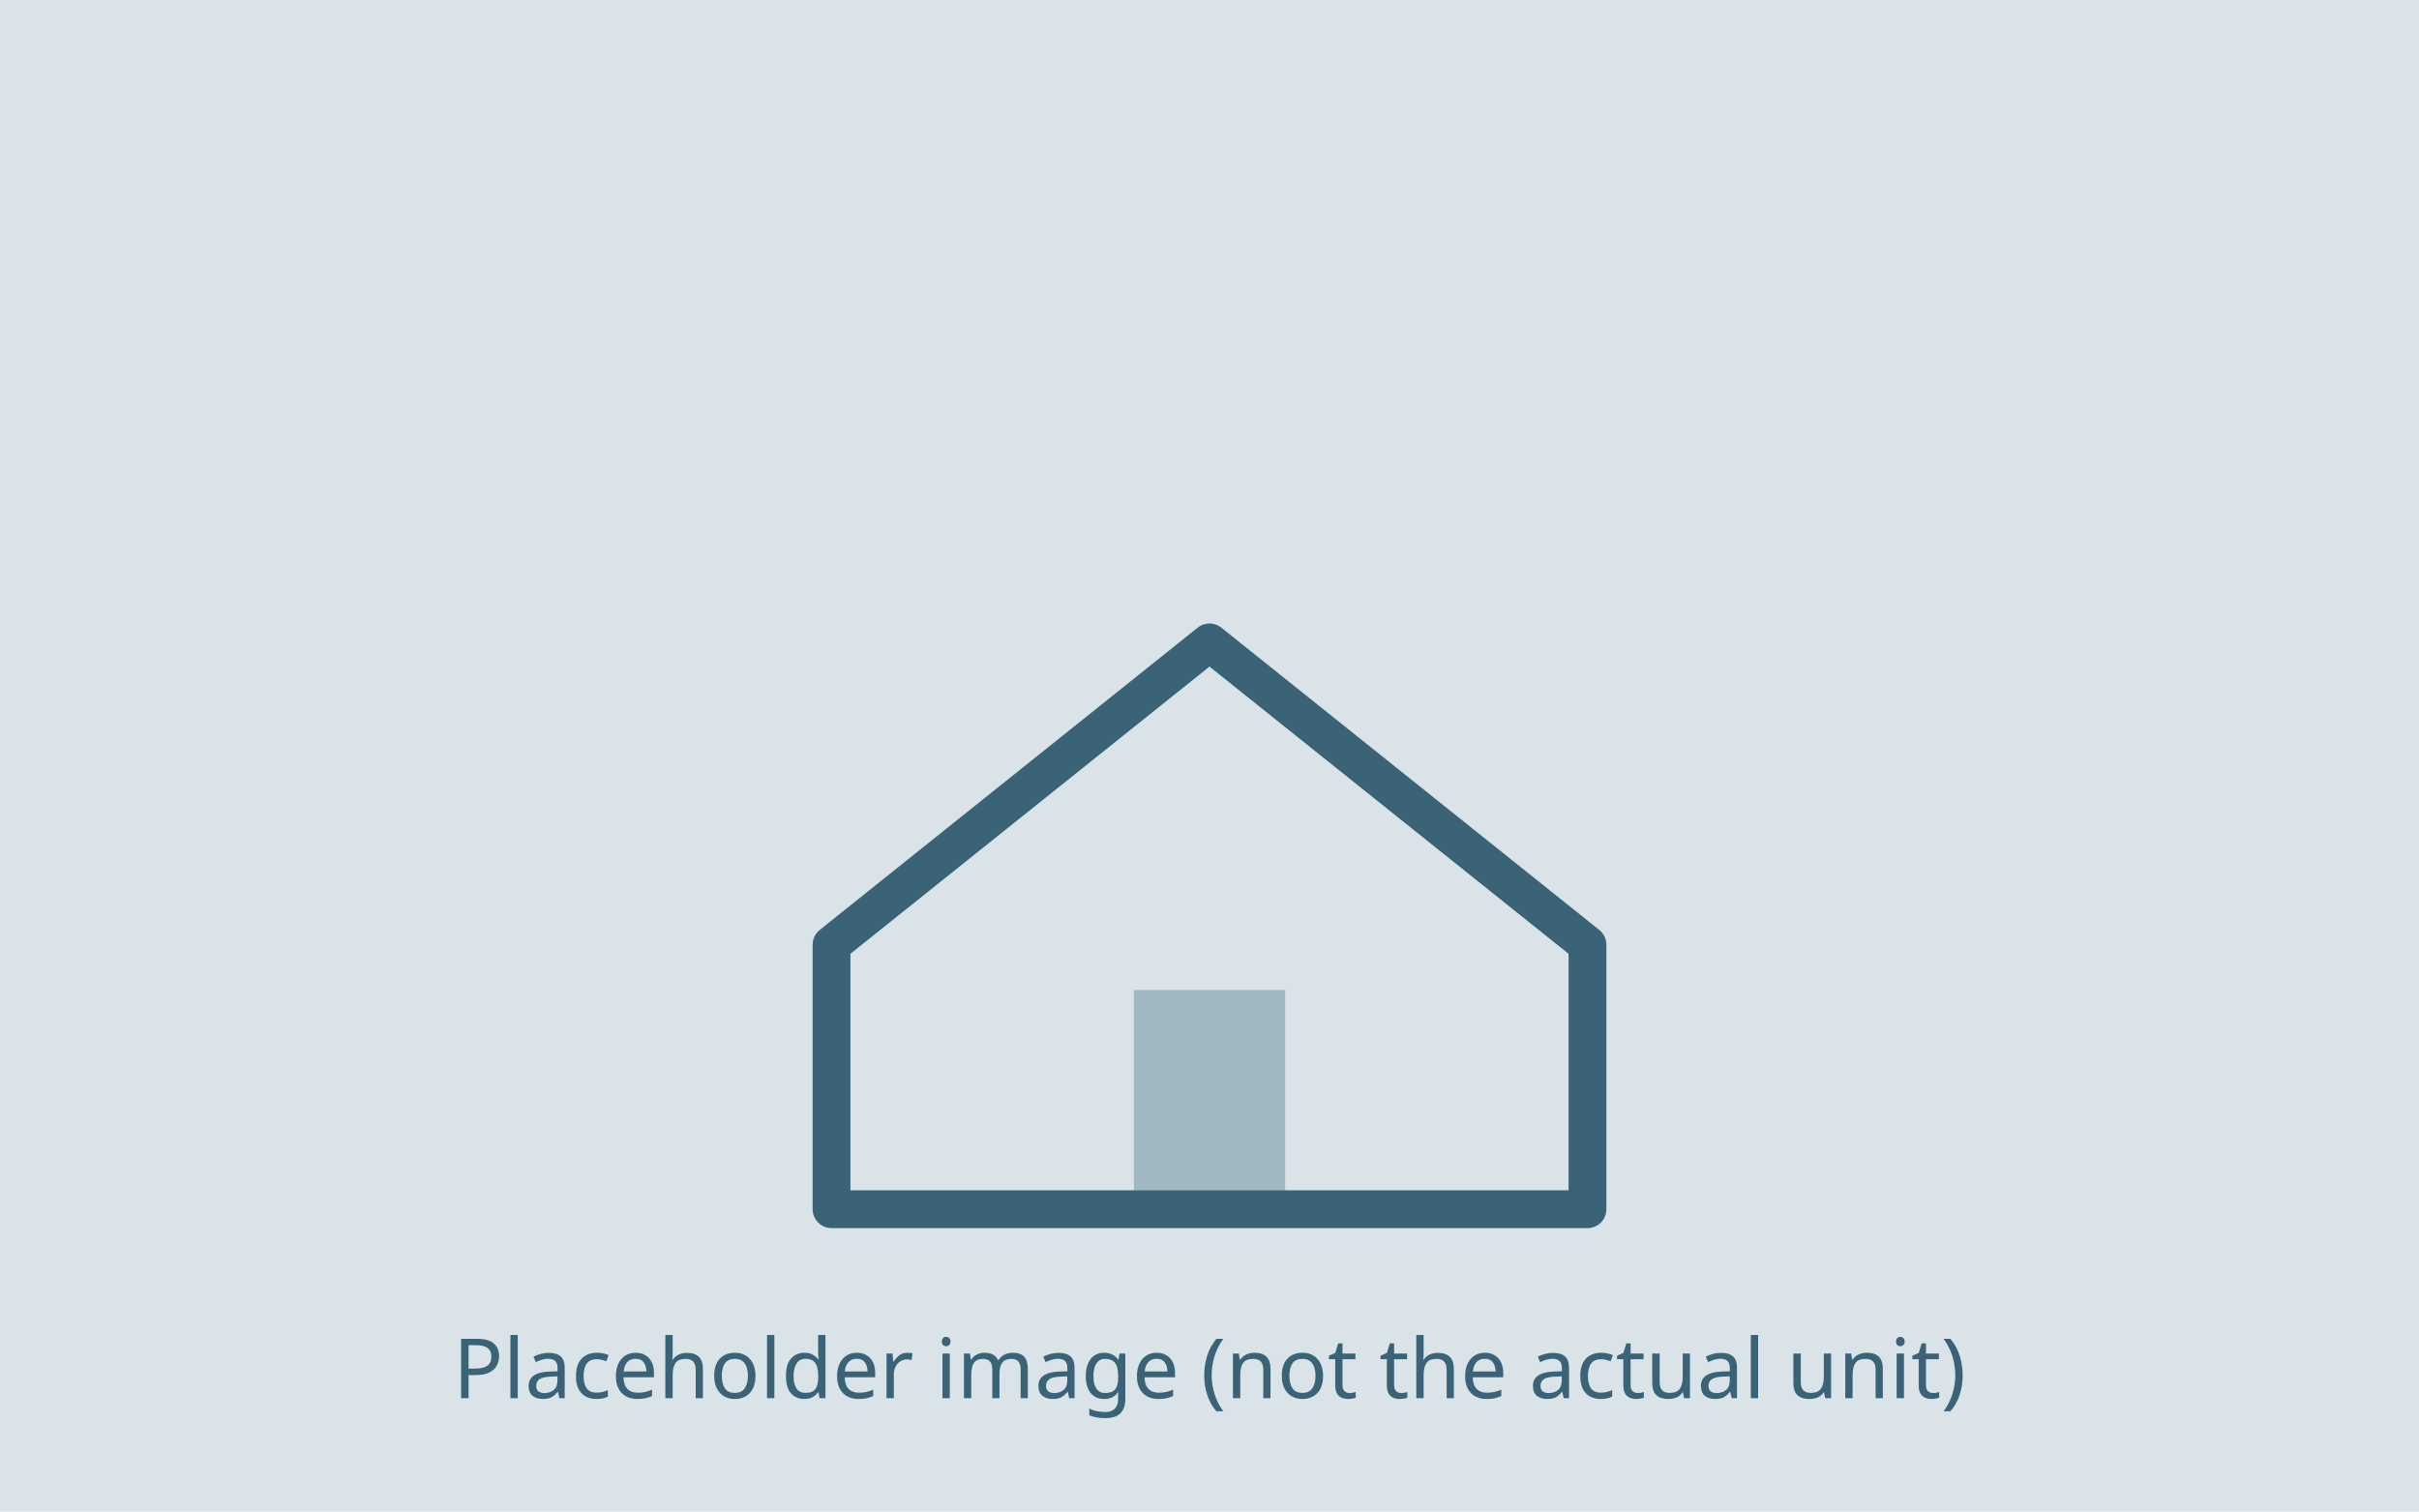
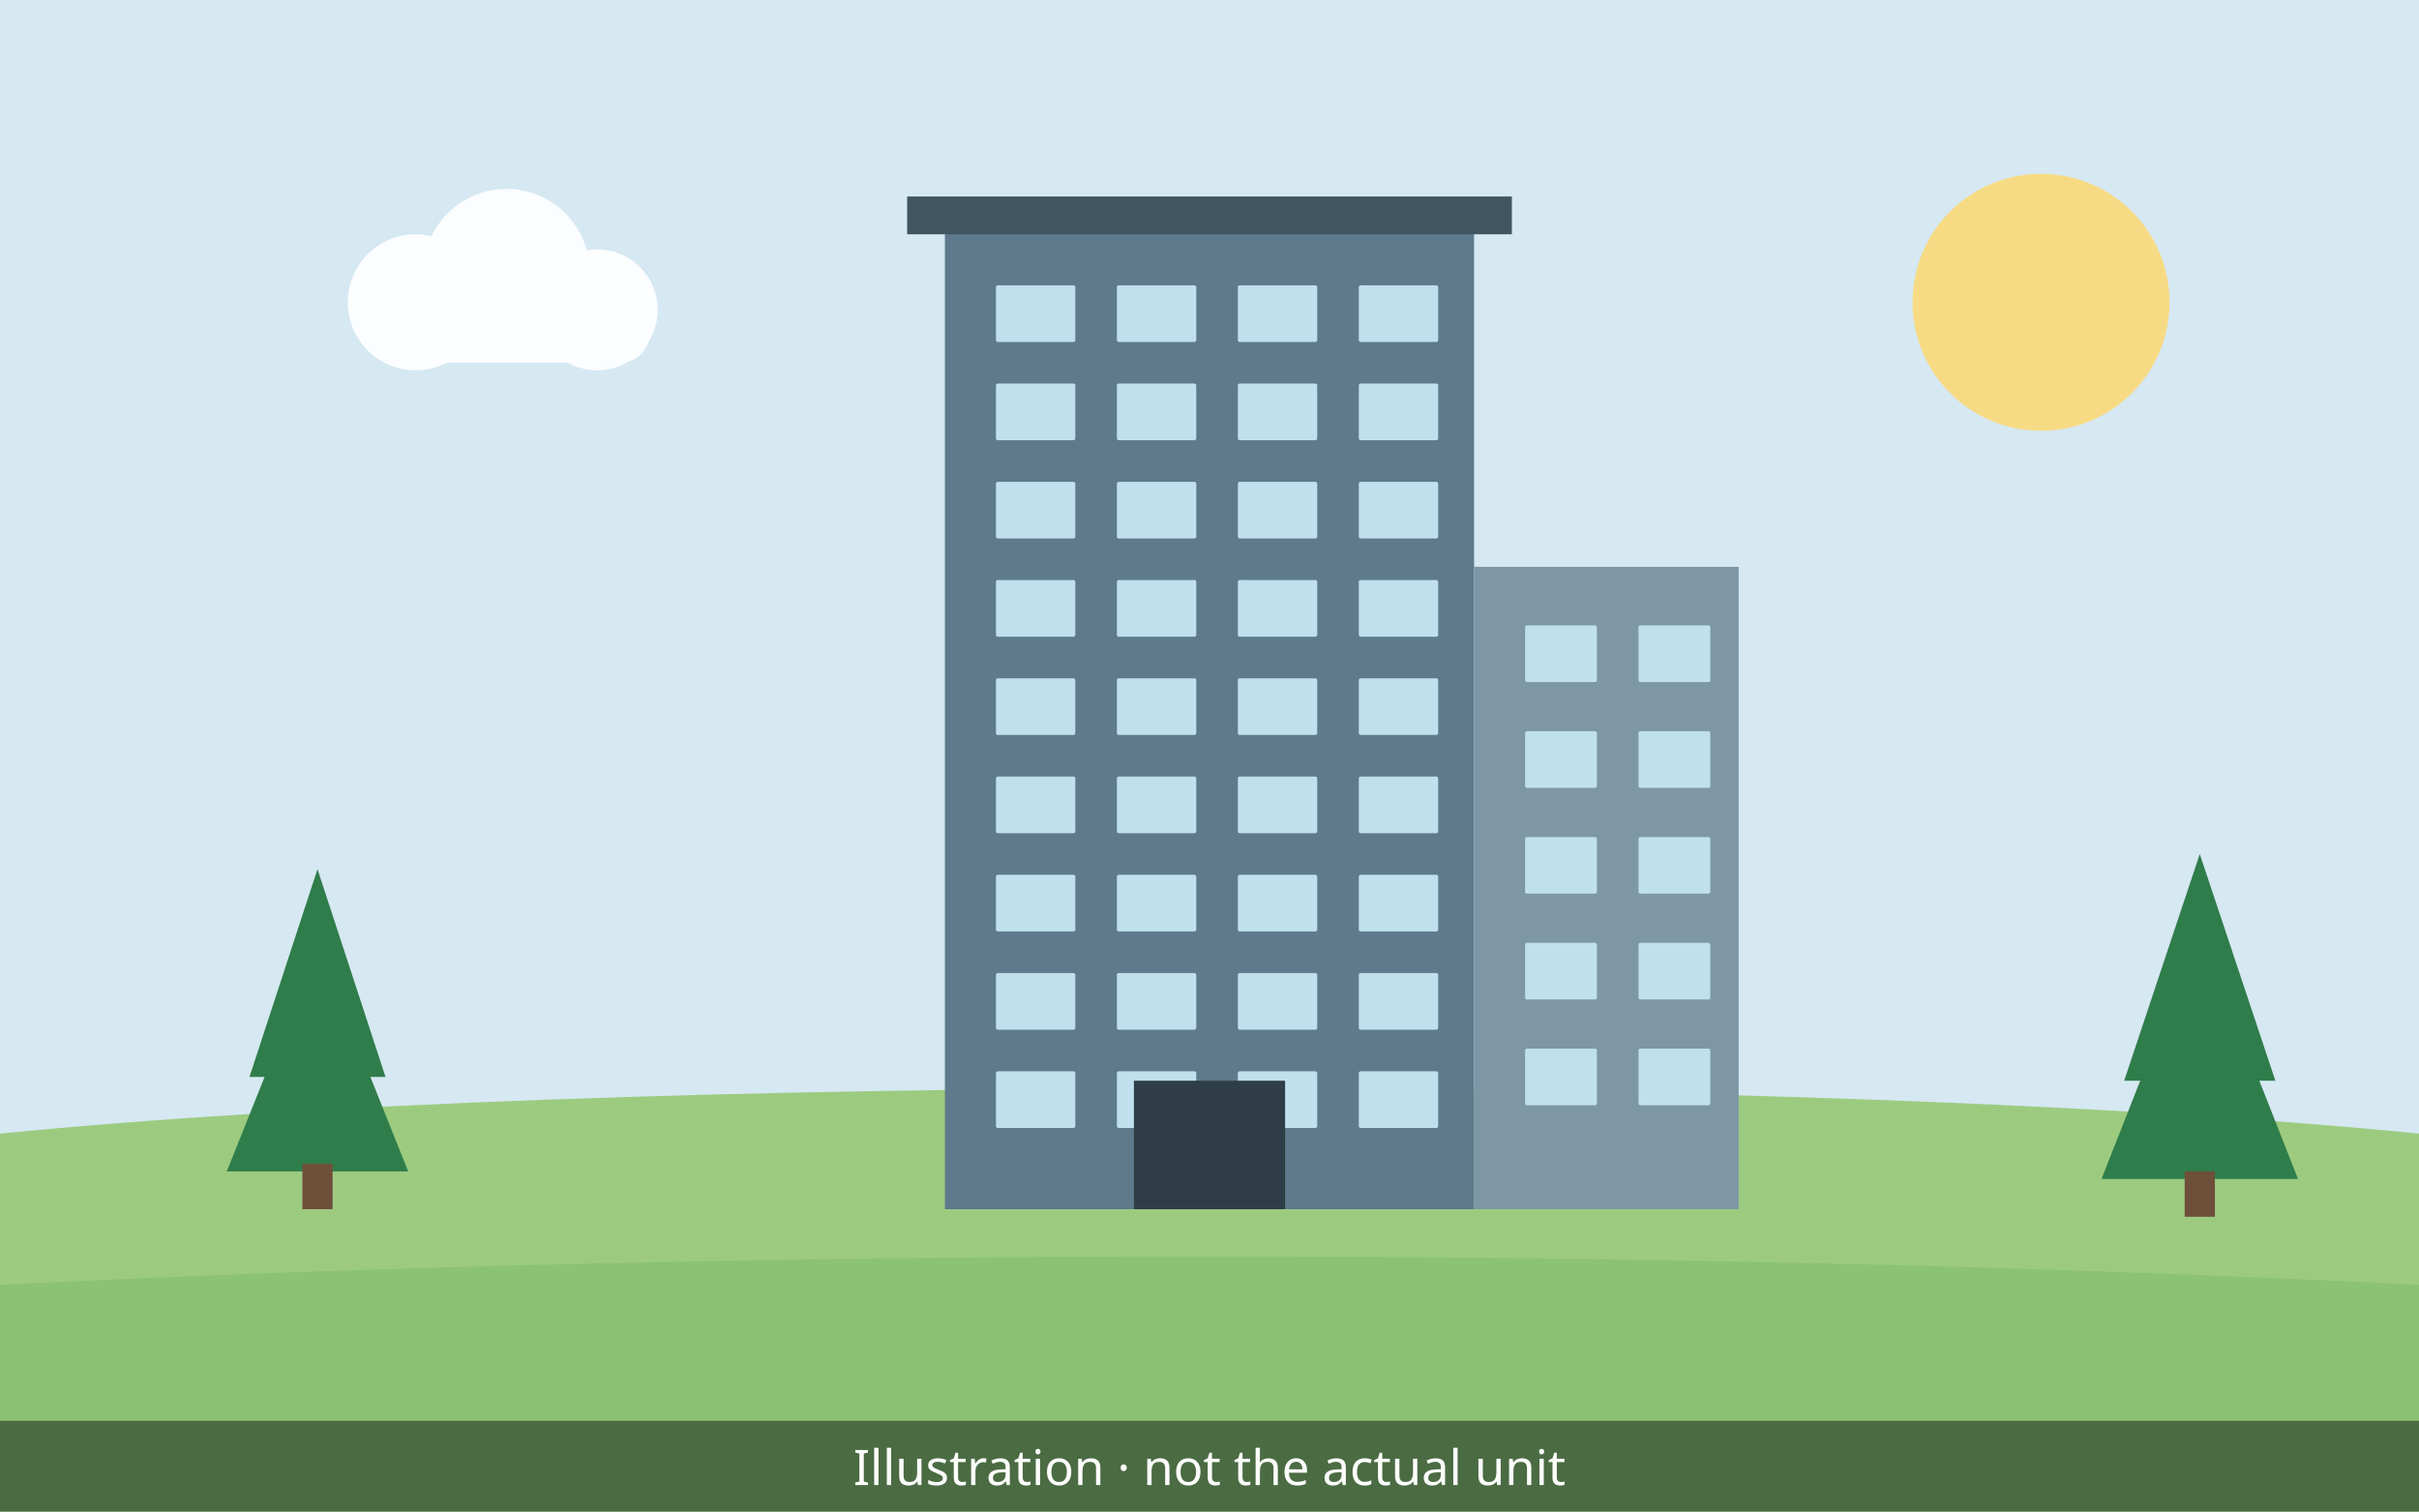
- <svg xmlns="http://www.w3.org/2000/svg" viewBox="0 0 640 400" role="img" aria-label="Placeholder image, not the actual unit">
-   <rect width="640" height="400" fill="#D9E3E8" />
-   <path d="M220 250 L320 170 L420 250 V320 H220 Z" fill="none" stroke="#3A6378" stroke-width="10" stroke-linejoin="round" />
-   <rect x="300" y="262" width="40" height="58" fill="#3A6378" opacity=".35" />
-   <text x="320" y="370" text-anchor="middle" font-family="system-ui, sans-serif" font-size="22" fill="#3A6378">Placeholder image (not the actual unit)</text>
+ <svg xmlns="http://www.w3.org/2000/svg" viewBox="0 0 640 400" role="img" aria-label="Illustrated modern apartment tower, not the actual unit">
+   <rect width="640" height="400" fill="#D6E8F2" />
+   <circle cx="540" cy="80" r="34" fill="#FBD978" opacity=".9" />
+   <g fill="#FFFFFF" opacity=".9">
+     <circle cx="110" cy="80" r="18" />
+     <circle cx="134" cy="72" r="22" />
+     <circle cx="158" cy="82" r="16" />
+     <rect x="96" y="80" width="76" height="16" rx="8" />
+   </g>
+   <path d="M0 300 C160 284 480 284 640 300 V400 H0 Z" fill="#9CCB80" />
+   <path d="M0 340 C200 330 440 330 640 340 V400 H0 Z" fill="#8CC274" />
+   <g>
+     <rect x="250" y="60" width="140" height="260" fill="#5E7A8C" />
+     <rect x="390" y="150" width="70" height="170" fill="#7D97A6" />
+     <rect x="262" y="74" width="24" height="18" rx="2" fill="#BFE0EC" stroke="#5E7A8C" stroke-width="3" />
+     <rect x="294" y="74" width="24" height="18" rx="2" fill="#BFE0EC" stroke="#5E7A8C" stroke-width="3" />
+     <rect x="326" y="74" width="24" height="18" rx="2" fill="#BFE0EC" stroke="#5E7A8C" stroke-width="3" />
+     <rect x="358" y="74" width="24" height="18" rx="2" fill="#BFE0EC" stroke="#5E7A8C" stroke-width="3" />
+     <rect x="262" y="100" width="24" height="18" rx="2" fill="#BFE0EC" stroke="#5E7A8C" stroke-width="3" />
+     <rect x="294" y="100" width="24" height="18" rx="2" fill="#BFE0EC" stroke="#5E7A8C" stroke-width="3" />
+     <rect x="326" y="100" width="24" height="18" rx="2" fill="#BFE0EC" stroke="#5E7A8C" stroke-width="3" />
+     <rect x="358" y="100" width="24" height="18" rx="2" fill="#BFE0EC" stroke="#5E7A8C" stroke-width="3" />
+     <rect x="262" y="126" width="24" height="18" rx="2" fill="#BFE0EC" stroke="#5E7A8C" stroke-width="3" />
+     <rect x="294" y="126" width="24" height="18" rx="2" fill="#BFE0EC" stroke="#5E7A8C" stroke-width="3" />
+     <rect x="326" y="126" width="24" height="18" rx="2" fill="#BFE0EC" stroke="#5E7A8C" stroke-width="3" />
+     <rect x="358" y="126" width="24" height="18" rx="2" fill="#BFE0EC" stroke="#5E7A8C" stroke-width="3" />
+     <rect x="262" y="152" width="24" height="18" rx="2" fill="#BFE0EC" stroke="#5E7A8C" stroke-width="3" />
+     <rect x="294" y="152" width="24" height="18" rx="2" fill="#BFE0EC" stroke="#5E7A8C" stroke-width="3" />
+     <rect x="326" y="152" width="24" height="18" rx="2" fill="#BFE0EC" stroke="#5E7A8C" stroke-width="3" />
+     <rect x="358" y="152" width="24" height="18" rx="2" fill="#BFE0EC" stroke="#5E7A8C" stroke-width="3" />
+     <rect x="262" y="178" width="24" height="18" rx="2" fill="#BFE0EC" stroke="#5E7A8C" stroke-width="3" />
+     <rect x="294" y="178" width="24" height="18" rx="2" fill="#BFE0EC" stroke="#5E7A8C" stroke-width="3" />
+     <rect x="326" y="178" width="24" height="18" rx="2" fill="#BFE0EC" stroke="#5E7A8C" stroke-width="3" />
+     <rect x="358" y="178" width="24" height="18" rx="2" fill="#BFE0EC" stroke="#5E7A8C" stroke-width="3" />
+     <rect x="262" y="204" width="24" height="18" rx="2" fill="#BFE0EC" stroke="#5E7A8C" stroke-width="3" />
+     <rect x="294" y="204" width="24" height="18" rx="2" fill="#BFE0EC" stroke="#5E7A8C" stroke-width="3" />
+     <rect x="326" y="204" width="24" height="18" rx="2" fill="#BFE0EC" stroke="#5E7A8C" stroke-width="3" />
+     <rect x="358" y="204" width="24" height="18" rx="2" fill="#BFE0EC" stroke="#5E7A8C" stroke-width="3" />
+     <rect x="262" y="230" width="24" height="18" rx="2" fill="#BFE0EC" stroke="#5E7A8C" stroke-width="3" />
+     <rect x="294" y="230" width="24" height="18" rx="2" fill="#BFE0EC" stroke="#5E7A8C" stroke-width="3" />
+     <rect x="326" y="230" width="24" height="18" rx="2" fill="#BFE0EC" stroke="#5E7A8C" stroke-width="3" />
+     <rect x="358" y="230" width="24" height="18" rx="2" fill="#BFE0EC" stroke="#5E7A8C" stroke-width="3" />
+     <rect x="262" y="256" width="24" height="18" rx="2" fill="#BFE0EC" stroke="#5E7A8C" stroke-width="3" />
+     <rect x="294" y="256" width="24" height="18" rx="2" fill="#BFE0EC" stroke="#5E7A8C" stroke-width="3" />
+     <rect x="326" y="256" width="24" height="18" rx="2" fill="#BFE0EC" stroke="#5E7A8C" stroke-width="3" />
+     <rect x="358" y="256" width="24" height="18" rx="2" fill="#BFE0EC" stroke="#5E7A8C" stroke-width="3" />
+     <rect x="262" y="282" width="24" height="18" rx="2" fill="#BFE0EC" stroke="#5E7A8C" stroke-width="3" />
+     <rect x="294" y="282" width="24" height="18" rx="2" fill="#BFE0EC" stroke="#5E7A8C" stroke-width="3" />
+     <rect x="326" y="282" width="24" height="18" rx="2" fill="#BFE0EC" stroke="#5E7A8C" stroke-width="3" />
+     <rect x="358" y="282" width="24" height="18" rx="2" fill="#BFE0EC" stroke="#5E7A8C" stroke-width="3" />
+     <rect x="402" y="164" width="22" height="18" rx="2" fill="#BFE0EC" stroke="#7D97A6" stroke-width="3" />
+     <rect x="432" y="164" width="22" height="18" rx="2" fill="#BFE0EC" stroke="#7D97A6" stroke-width="3" />
+     <rect x="402" y="192" width="22" height="18" rx="2" fill="#BFE0EC" stroke="#7D97A6" stroke-width="3" />
+     <rect x="432" y="192" width="22" height="18" rx="2" fill="#BFE0EC" stroke="#7D97A6" stroke-width="3" />
+     <rect x="402" y="220" width="22" height="18" rx="2" fill="#BFE0EC" stroke="#7D97A6" stroke-width="3" />
+     <rect x="432" y="220" width="22" height="18" rx="2" fill="#BFE0EC" stroke="#7D97A6" stroke-width="3" />
+     <rect x="402" y="248" width="22" height="18" rx="2" fill="#BFE0EC" stroke="#7D97A6" stroke-width="3" />
+     <rect x="432" y="248" width="22" height="18" rx="2" fill="#BFE0EC" stroke="#7D97A6" stroke-width="3" />
+     <rect x="402" y="276" width="22" height="18" rx="2" fill="#BFE0EC" stroke="#7D97A6" stroke-width="3" />
+     <rect x="432" y="276" width="22" height="18" rx="2" fill="#BFE0EC" stroke="#7D97A6" stroke-width="3" />
+     <rect x="300" y="286" width="40" height="34" fill="#2F3E46" />
+     <rect x="240" y="52" width="160" height="10" fill="#3F5560" />
+   </g>
+   <g fill="#2F7D4A">
+     <path d="M60 310 L84 250 L108 310 Z" />
+     <path d="M66 285 L84 230 L102 285 Z" />
+     <path d="M556 312 L582 246 L608 312 Z" />
+     <path d="M562 286 L582 226 L602 286 Z" />
+   </g>
+   <g fill="#6E4F3A">
+     <rect x="80" y="308" width="8" height="12" />
+     <rect x="578" y="310" width="8" height="12" />
+   </g>
+   <rect x="0" y="376" width="640" height="24" fill="#16241B" opacity=".55" />
+   <text x="320" y="393" text-anchor="middle" font-family="system-ui, sans-serif" font-size="13" fill="#FCFDFB">Illustration · not the actual unit</text>
</svg>
